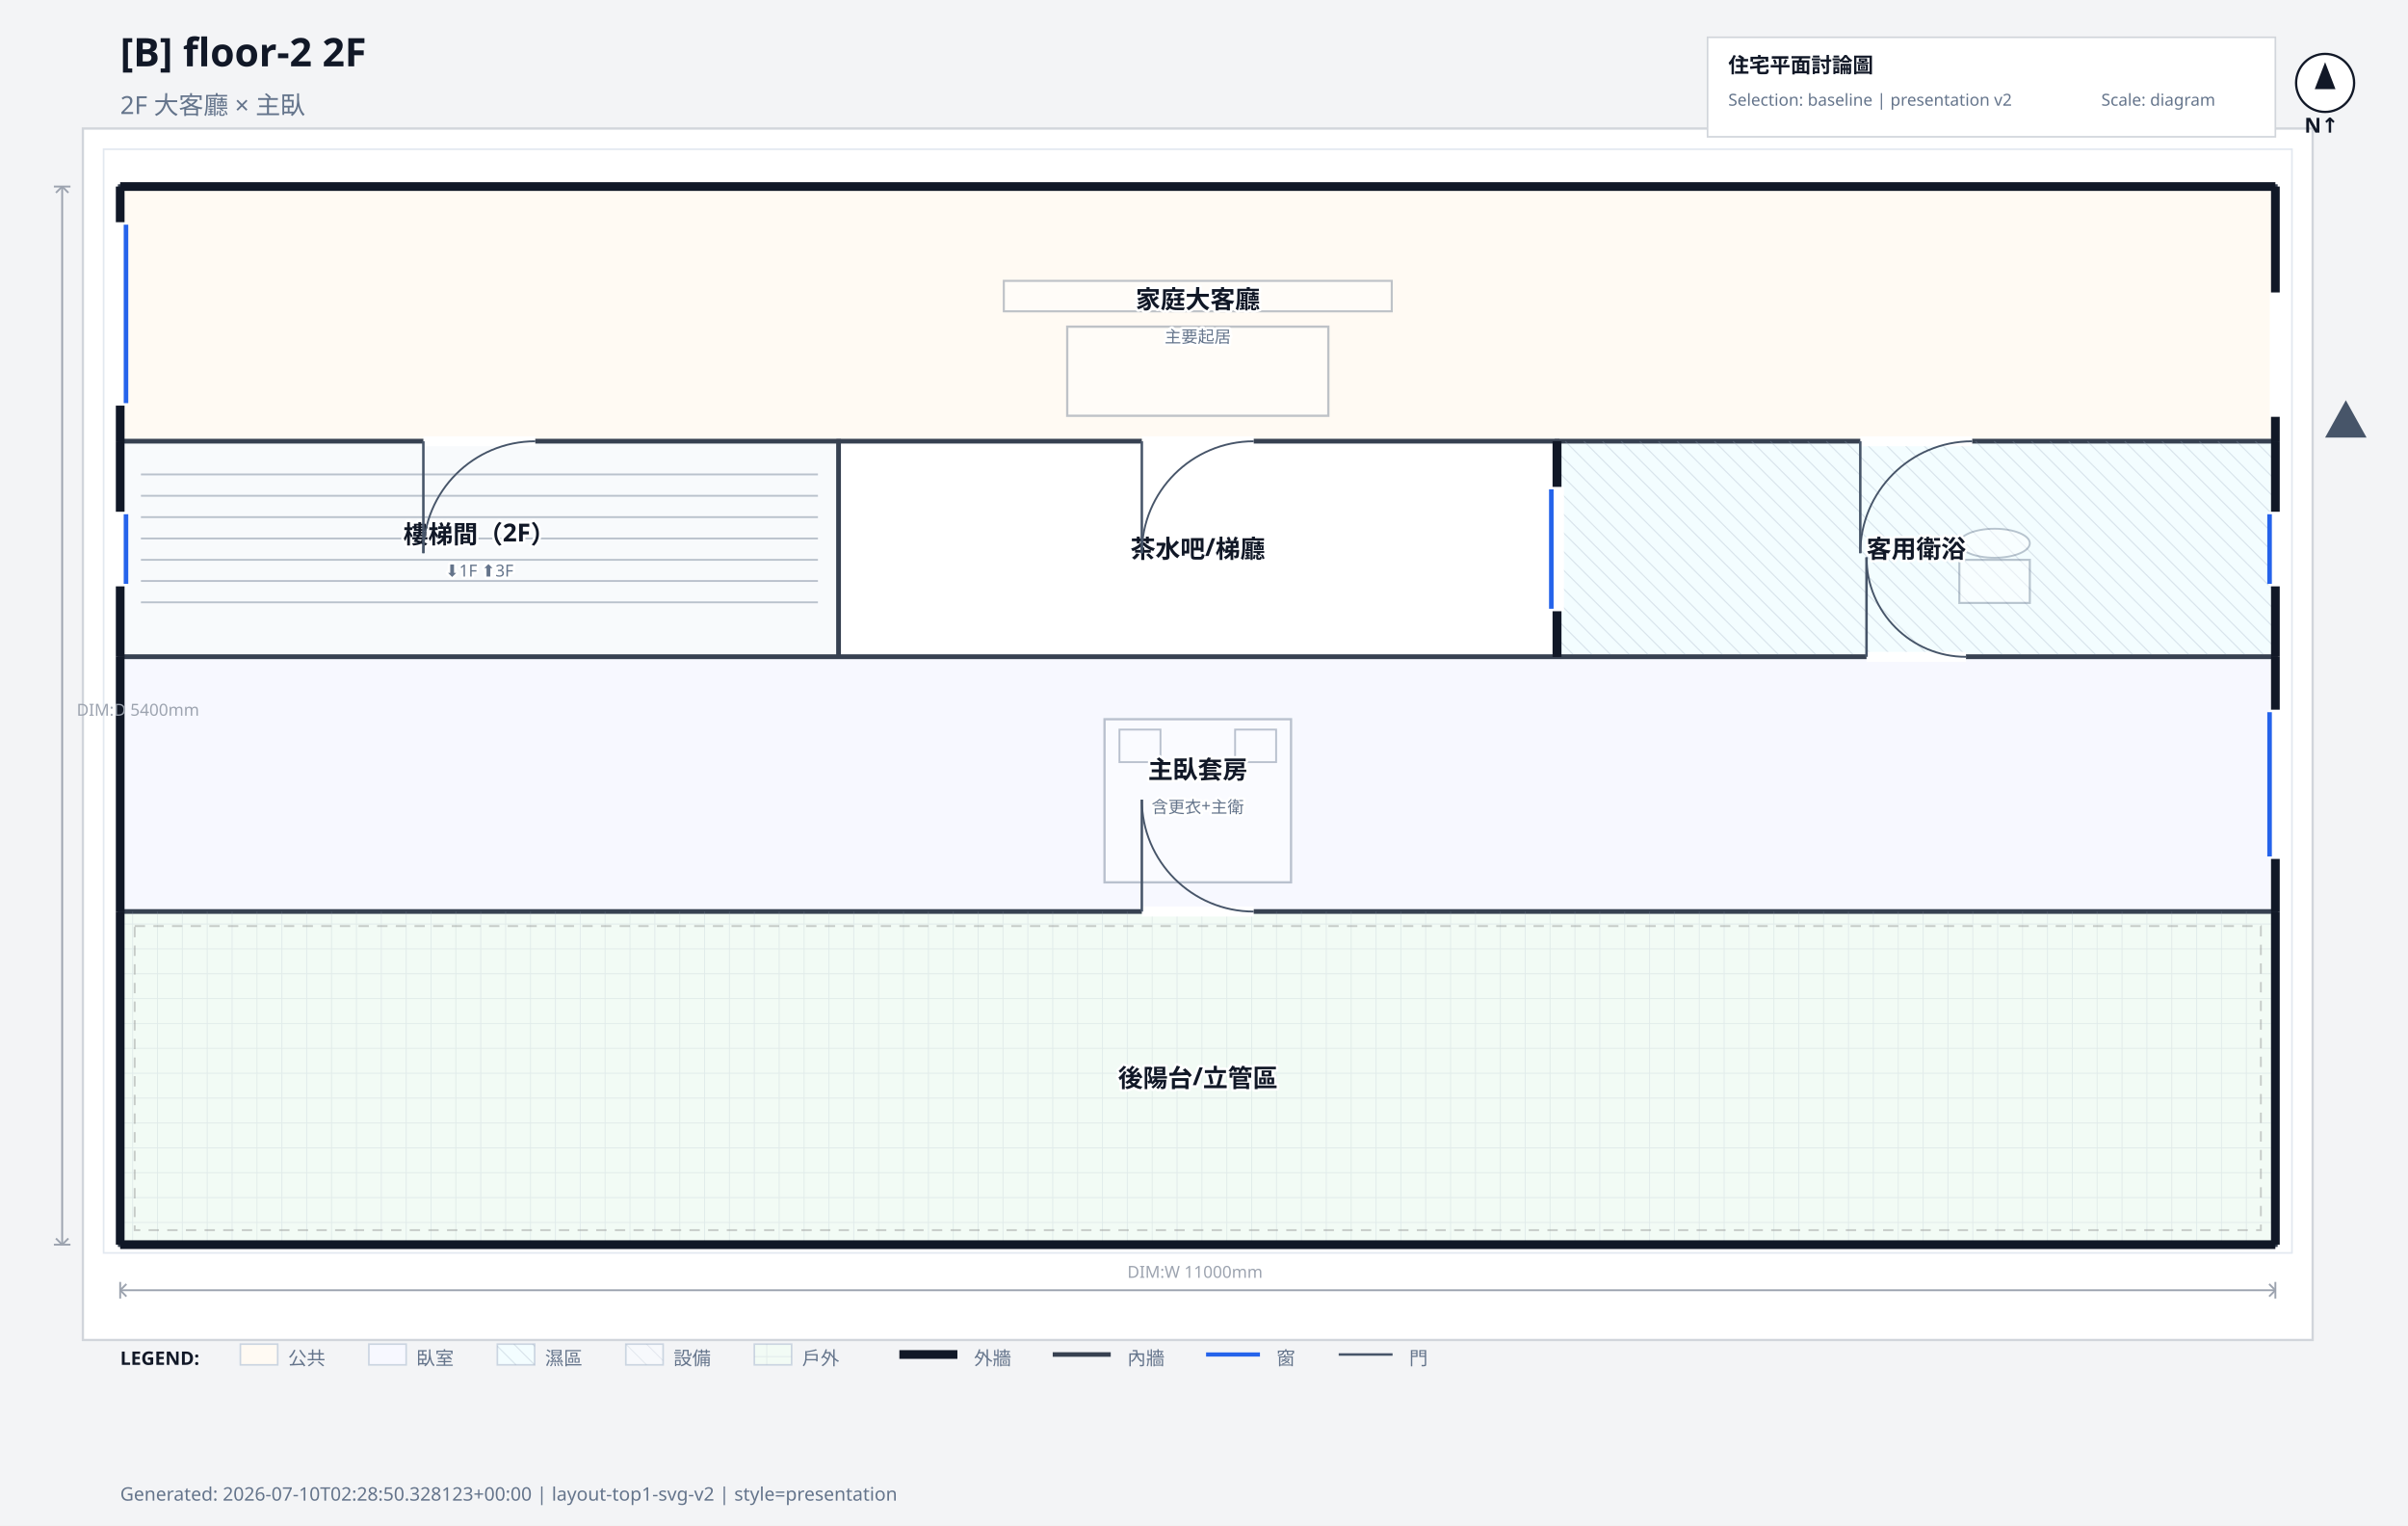
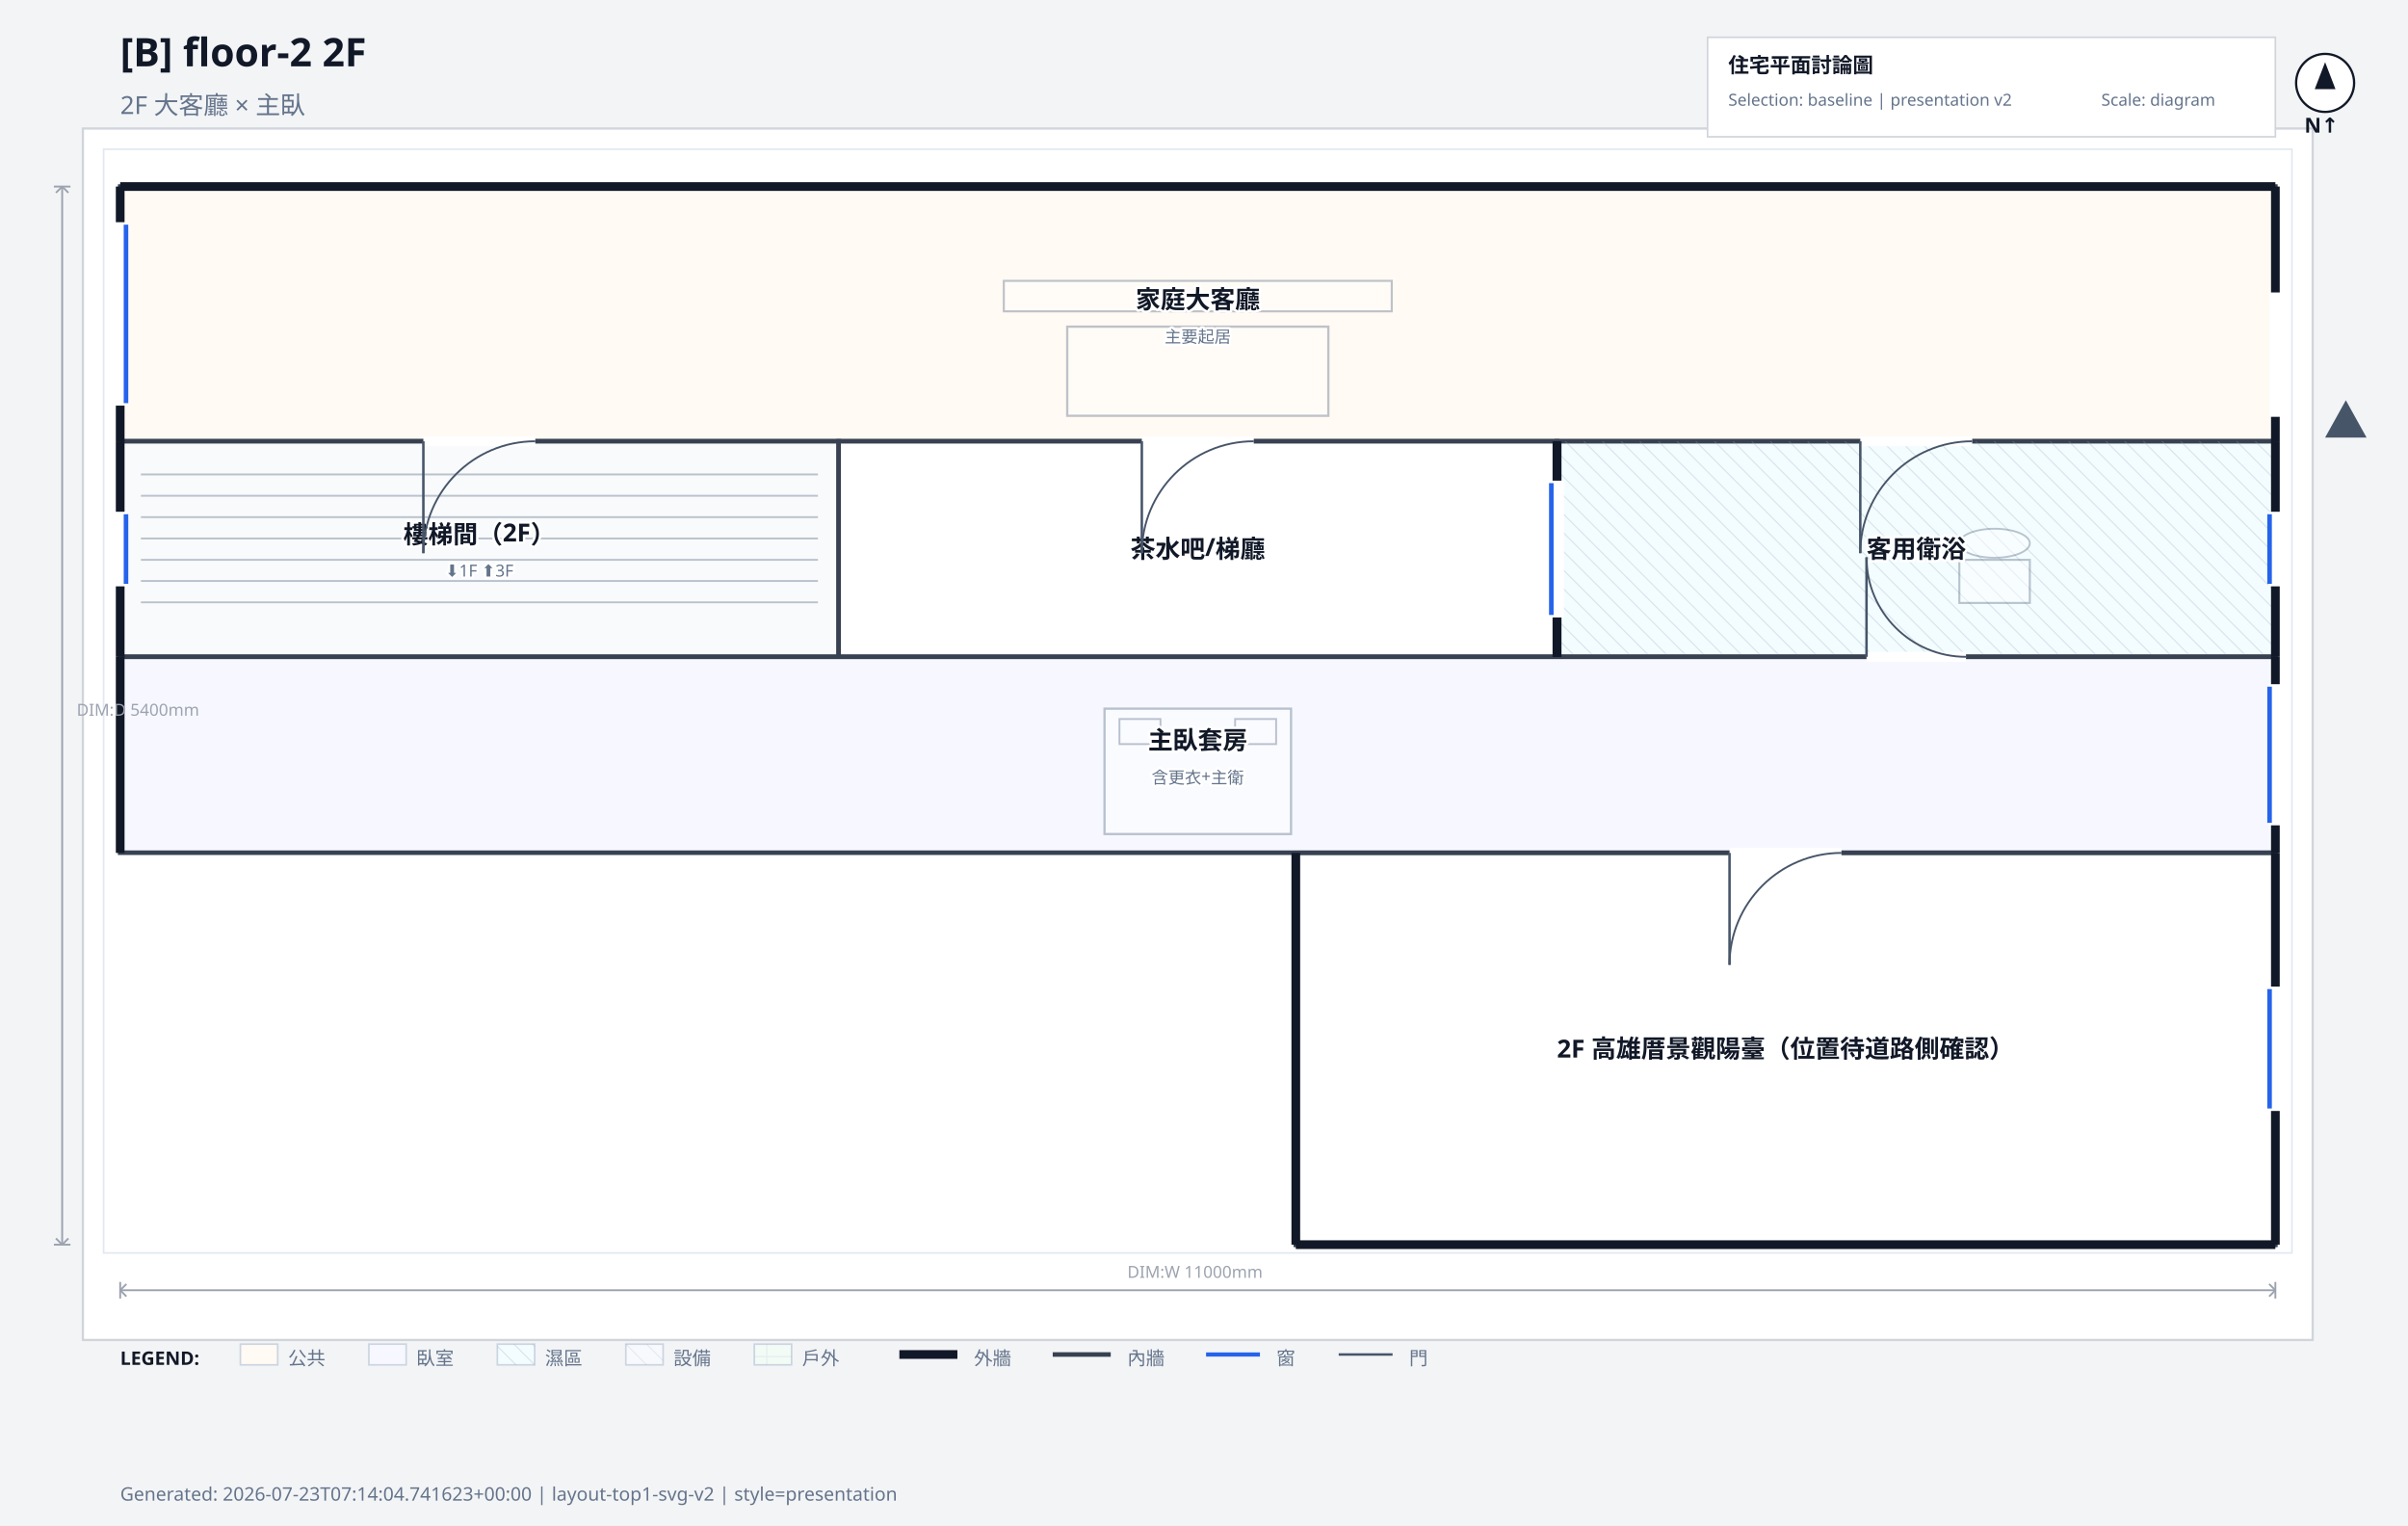
<svg xmlns="http://www.w3.org/2000/svg" width="1162" height="736" viewBox="0 0 1162 736" role="img" aria-label="B floor-2">
  <rect x="0" y="0" width="1162" height="736" fill="#f3f4f6" />
  <rect x="40.0" y="62.0" width="1076.0" height="584.5" fill="#ffffff" stroke="#d1d5db" stroke-width="1.1" />
  <rect x="50.0" y="72.0" width="1056.0" height="532.5" fill="none" stroke="#e2e8f0" stroke-width="0.8" />
  <text x="58.0" y="32.0" fill="#111827" font-size="19" font-family="Segoe UI, Microsoft JhengHei, sans-serif" font-weight="700">[B] floor-2 2F</text>
  <text x="58.0" y="55.0" fill="#64748b" font-size="12" font-family="Segoe UI, Microsoft JhengHei, sans-serif" font-weight="500">2F 大客廳 × 主臥</text>
  <rect x="824.0" y="18.0" width="274.0" height="48" fill="#ffffff" stroke="#d1d5db" stroke-width="0.8" />
  <text x="834.0" y="35.0" fill="#111827" font-size="10" font-family="Segoe UI, Microsoft JhengHei, sans-serif" font-weight="700">住宅平面討論圖</text>
  <text x="834.0" y="51.0" fill="#64748b" font-size="8" font-family="Segoe UI, Microsoft JhengHei, sans-serif" font-weight="500">Selection: baseline | presentation v2</text>
  <text x="1014.0" y="51.0" fill="#64748b" font-size="8" font-family="Segoe UI, Microsoft JhengHei, sans-serif" font-weight="500">Scale: diagram</text>
  <rect x="58.0" y="90.0" width="1040.0" height="122.9" fill="#fffaf3" stroke="#374151" stroke-width="2.2" />
  <g opacity="0.42">
    <rect x="515.0" y="157.6" width="126.0" height="43.0" fill="#ffffff" stroke="#64748b" stroke-width="1.1" />
    <rect x="484.4" y="135.5" width="187.2" height="14.7" fill="#ffffff" stroke="#64748b" stroke-width="1.0" />
  </g>
  <text x="578.0" y="144.5" fill="#111827" font-size="12" font-family="Segoe UI, Microsoft JhengHei, sans-serif" font-weight="700" text-anchor="middle" dominant-baseline="middle" paint-order="stroke" stroke="#ffffff" stroke-width="2.4" stroke-linejoin="round">家庭大客廳</text>
  <text x="578.0" y="162.5" fill="#64748b" font-size="8" font-family="Segoe UI, Microsoft JhengHei, sans-serif" font-weight="500" text-anchor="middle" dominant-baseline="middle" paint-order="stroke" stroke="#ffffff" stroke-width="2.4" stroke-linejoin="round">主要起居</text>
  <rect x="58.0" y="212.9" width="346.7" height="104.0" fill="#f8fafc" stroke="#374151" stroke-width="2.2" />
  <g opacity="0.42">
    <line x1="68.0" y1="228.9" x2="394.7" y2="228.9" stroke="#64748b" stroke-width="0.9" />
    <line x1="68.0" y1="239.2" x2="394.7" y2="239.2" stroke="#64748b" stroke-width="0.9" />
    <line x1="68.0" y1="249.5" x2="394.7" y2="249.5" stroke="#64748b" stroke-width="0.9" />
    <line x1="68.0" y1="259.8" x2="394.7" y2="259.8" stroke="#64748b" stroke-width="0.9" />
    <line x1="68.0" y1="270.1" x2="394.7" y2="270.1" stroke="#64748b" stroke-width="0.9" />
    <line x1="68.0" y1="280.3" x2="394.7" y2="280.3" stroke="#64748b" stroke-width="0.9" />
    <line x1="68.0" y1="290.6" x2="394.7" y2="290.6" stroke="#64748b" stroke-width="0.9" />
  </g>
  <text x="231.3" y="257.9" fill="#111827" font-size="12" font-family="Segoe UI, Microsoft JhengHei, sans-serif" font-weight="700" text-anchor="middle" dominant-baseline="middle" paint-order="stroke" stroke="#ffffff" stroke-width="2.4" stroke-linejoin="round">樓梯間（2F）</text>
  <text x="231.3" y="275.9" fill="#64748b" font-size="8" font-family="Segoe UI, Microsoft JhengHei, sans-serif" font-weight="500" text-anchor="middle" dominant-baseline="middle" paint-order="stroke" stroke="#ffffff" stroke-width="2.4" stroke-linejoin="round">⬇️1F ⬆️3F</text>
  <rect x="404.7" y="212.9" width="346.7" height="104.0" fill="#ffffff" stroke="#374151" stroke-width="2.2" />
  <g opacity="0.42">
</g>
  <text x="578.0" y="264.9" fill="#111827" font-size="12" font-family="Segoe UI, Microsoft JhengHei, sans-serif" font-weight="700" text-anchor="middle" dominant-baseline="middle" paint-order="stroke" stroke="#ffffff" stroke-width="2.4" stroke-linejoin="round">茶水吧/梯廳</text>
  <rect x="751.3" y="212.9" width="346.7" height="104.0" fill="#f3fdff" stroke="#374151" stroke-width="2.2" />
  <path data-hatch-kind="bath" d="M 751.3 307.9 L 760.3 316.9 M 751.3 298.9 L 769.3 316.9 M 751.3 289.9 L 778.3 316.9 M 751.3 280.9 L 787.3 316.9 M 751.3 271.9 L 796.3 316.9 M 751.3 262.9 L 805.3 316.9 M 751.3 253.9 L 814.3 316.9 M 751.3 244.9 L 823.3 316.9 M 751.3 235.9 L 832.3 316.9 M 751.3 226.9 L 841.3 316.9 M 751.3 217.9 L 850.3 316.9 M 755.3 212.9 L 859.3 316.9 M 764.3 212.9 L 868.3 316.9 M 773.3 212.9 L 877.3 316.9 M 782.3 212.9 L 886.3 316.9 M 791.3 212.9 L 895.3 316.9 M 800.3 212.9 L 904.3 316.9 M 809.3 212.9 L 913.3 316.9 M 818.3 212.9 L 922.3 316.9 M 827.3 212.9 L 931.3 316.9 M 836.3 212.9 L 940.3 316.9 M 845.3 212.9 L 949.3 316.9 M 854.3 212.9 L 958.3 316.9 M 863.3 212.9 L 967.3 316.9 M 872.3 212.9 L 976.3 316.9 M 881.3 212.9 L 985.3 316.9 M 890.3 212.9 L 994.3 316.9 M 899.3 212.9 L 1003.3 316.9 M 908.3 212.9 L 1012.3 316.9 M 917.3 212.9 L 1021.3 316.9 M 926.3 212.9 L 1030.3 316.9 M 935.3 212.9 L 1039.3 316.9 M 944.3 212.9 L 1048.3 316.9 M 953.3 212.9 L 1057.3 316.9 M 962.3 212.9 L 1066.3 316.9 M 971.3 212.9 L 1075.3 316.9 M 980.3 212.9 L 1084.3 316.9 M 989.3 212.9 L 1093.3 316.9 M 998.3 212.9 L 1098.0 312.6 M 1007.3 212.9 L 1098.0 303.6 M 1016.3 212.9 L 1098.0 294.6 M 1025.3 212.9 L 1098.0 285.6 M 1034.3 212.9 L 1098.0 276.6 M 1043.3 212.9 L 1098.0 267.6 M 1052.3 212.9 L 1098.0 258.6 M 1061.3 212.9 L 1098.0 249.6 M 1070.3 212.9 L 1098.0 240.6 M 1079.3 212.9 L 1098.0 231.6 M 1088.3 212.9 L 1098.0 222.6 M 1097.3 212.9 L 1098.0 213.6" fill="none" stroke="#94a3b8" stroke-width="0.55" opacity="0.28" pointer-events="none" />
  <g opacity="0.42">
    <rect x="945.5" y="270.1" width="34.0" height="20.8" fill="#ffffff" stroke="#64748b" stroke-width="1.0" />
    <ellipse cx="962.5" cy="262.1" rx="17.0" ry="7" fill="#ffffff" stroke="#64748b" stroke-width="0.9" />
  </g>
  <text x="924.7" y="264.9" fill="#111827" font-size="12" font-family="Segoe UI, Microsoft JhengHei, sans-serif" font-weight="700" text-anchor="middle" dominant-baseline="middle" paint-order="stroke" stroke="#ffffff" stroke-width="2.4" stroke-linejoin="round">客用衛浴</text>
-   <rect x="58.0" y="316.9" width="1040.0" height="122.9" fill="#f7f8ff" stroke="#374151" stroke-width="2.2" />
+   <rect x="58.0" y="316.9" width="1040.0" height="94.5" fill="#f7f8ff" stroke="#374151" stroke-width="2.2" />
  <g opacity="0.42">
-     <rect x="533.0" y="347.0" width="90.0" height="78.7" fill="#ffffff" stroke="#64748b" stroke-width="1.1" />
-     <rect x="540.2" y="352.0" width="19.8" height="15.7" fill="#ffffff" stroke="#64748b" stroke-width="0.9" />
-     <rect x="596.0" y="352.0" width="19.8" height="15.7" fill="#ffffff" stroke="#64748b" stroke-width="0.9" />
+     <rect x="533.0" y="341.9" width="90.0" height="60.5" fill="#ffffff" stroke="#64748b" stroke-width="1.1" />
+     <rect x="540.2" y="346.9" width="19.8" height="12.1" fill="#ffffff" stroke="#64748b" stroke-width="0.9" />
+     <rect x="596.0" y="346.9" width="19.8" height="12.1" fill="#ffffff" stroke="#64748b" stroke-width="0.9" />
  </g>
-   <text x="578.0" y="371.4" fill="#111827" font-size="12" font-family="Segoe UI, Microsoft JhengHei, sans-serif" font-weight="700" text-anchor="middle" dominant-baseline="middle" paint-order="stroke" stroke="#ffffff" stroke-width="2.4" stroke-linejoin="round">主臥套房</text>
-   <text x="578.0" y="389.4" fill="#64748b" font-size="8" font-family="Segoe UI, Microsoft JhengHei, sans-serif" font-weight="500" text-anchor="middle" dominant-baseline="middle" paint-order="stroke" stroke="#ffffff" stroke-width="2.4" stroke-linejoin="round">含更衣+主衛</text>
-   <rect x="58.0" y="439.8" width="1040.0" height="160.7" fill="#f2fbf5" stroke="#374151" stroke-width="2.2" />
-   <path data-hatch-kind="outdoor" d="M 64.0 439.8 V 600.5 M 76.0 439.8 V 600.5 M 88.0 439.8 V 600.5 M 100.0 439.8 V 600.5 M 112.0 439.8 V 600.5 M 124.0 439.8 V 600.5 M 136.0 439.8 V 600.5 M 148.0 439.8 V 600.5 M 160.0 439.8 V 600.5 M 172.0 439.8 V 600.5 M 184.0 439.8 V 600.5 M 196.0 439.8 V 600.5 M 208.0 439.8 V 600.5 M 220.0 439.8 V 600.5 M 232.0 439.8 V 600.5 M 244.0 439.8 V 600.5 M 256.0 439.8 V 600.5 M 268.0 439.8 V 600.5 M 280.0 439.8 V 600.5 M 292.0 439.8 V 600.5 M 304.0 439.8 V 600.5 M 316.0 439.8 V 600.5 M 328.0 439.8 V 600.5 M 340.0 439.8 V 600.5 M 352.0 439.8 V 600.5 M 364.0 439.8 V 600.5 M 376.0 439.8 V 600.5 M 388.0 439.8 V 600.5 M 400.0 439.8 V 600.5 M 412.0 439.8 V 600.5 M 424.0 439.8 V 600.5 M 436.0 439.8 V 600.5 M 448.0 439.8 V 600.5 M 460.0 439.8 V 600.5 M 472.0 439.8 V 600.5 M 484.0 439.8 V 600.5 M 496.0 439.8 V 600.5 M 508.0 439.8 V 600.5 M 520.0 439.8 V 600.5 M 532.0 439.8 V 600.5 M 544.0 439.8 V 600.5 M 556.0 439.8 V 600.5 M 568.0 439.8 V 600.5 M 580.0 439.8 V 600.5 M 592.0 439.8 V 600.5 M 604.0 439.8 V 600.5 M 616.0 439.8 V 600.5 M 628.0 439.8 V 600.5 M 640.0 439.8 V 600.5 M 652.0 439.8 V 600.5 M 664.0 439.8 V 600.5 M 676.0 439.8 V 600.5 M 688.0 439.8 V 600.5 M 700.0 439.8 V 600.5 M 712.0 439.8 V 600.5 M 724.0 439.8 V 600.5 M 736.0 439.8 V 600.5 M 748.0 439.8 V 600.5 M 760.0 439.8 V 600.5 M 772.0 439.8 V 600.5 M 784.0 439.8 V 600.5 M 796.0 439.8 V 600.5 M 808.0 439.8 V 600.5 M 820.0 439.8 V 600.5 M 832.0 439.8 V 600.5 M 844.0 439.8 V 600.5 M 856.0 439.8 V 600.5 M 868.0 439.8 V 600.5 M 880.0 439.8 V 600.5 M 892.0 439.8 V 600.5 M 904.0 439.8 V 600.5 M 916.0 439.8 V 600.5 M 928.0 439.8 V 600.5 M 940.0 439.8 V 600.5 M 952.0 439.8 V 600.5 M 964.0 439.8 V 600.5 M 976.0 439.8 V 600.5 M 988.0 439.8 V 600.5 M 1000.0 439.8 V 600.5 M 1012.0 439.8 V 600.5 M 1024.0 439.8 V 600.5 M 1036.0 439.8 V 600.5 M 1048.0 439.8 V 600.5 M 1060.0 439.8 V 600.5 M 1072.0 439.8 V 600.5 M 1084.0 439.8 V 600.5 M 1096.0 439.8 V 600.5 M 58.0 445.8 H 1098.0 M 58.0 457.8 H 1098.0 M 58.0 469.8 H 1098.0 M 58.0 481.8 H 1098.0 M 58.0 493.8 H 1098.0 M 58.0 505.8 H 1098.0 M 58.0 517.8 H 1098.0 M 58.0 529.8 H 1098.0 M 58.0 541.8 H 1098.0 M 58.0 553.8 H 1098.0 M 58.0 565.8 H 1098.0 M 58.0 577.8 H 1098.0 M 58.0 589.8 H 1098.0" fill="none" stroke="#94a3b8" stroke-width="0.45" opacity="0.18" pointer-events="none" />
+   <text x="578.0" y="357.2" fill="#111827" font-size="12" font-family="Segoe UI, Microsoft JhengHei, sans-serif" font-weight="700" text-anchor="middle" dominant-baseline="middle" paint-order="stroke" stroke="#ffffff" stroke-width="2.4" stroke-linejoin="round">主臥套房</text>
+   <text x="578.0" y="375.2" fill="#64748b" font-size="8" font-family="Segoe UI, Microsoft JhengHei, sans-serif" font-weight="500" text-anchor="middle" dominant-baseline="middle" paint-order="stroke" stroke="#ffffff" stroke-width="2.4" stroke-linejoin="round">含更衣+主衛</text>
+   <rect x="625.3" y="411.5" width="472.7" height="189.1" fill="#ffffff" stroke="#374151" stroke-width="2.2" />
  <g opacity="0.42">
-     <rect x="65.0" y="446.8" width="1026.0" height="146.7" fill="none" stroke="#8a8a8a" stroke-dasharray="5 4" stroke-width="0.9" />
-   </g>
-   <text x="578.0" y="520.2" fill="#111827" font-size="12" font-family="Segoe UI, Microsoft JhengHei, sans-serif" font-weight="700" text-anchor="middle" dominant-baseline="middle" paint-order="stroke" stroke="#ffffff" stroke-width="2.4" stroke-linejoin="round">後陽台/立管區</text>
+ </g>
+   <text x="861.6" y="506.0" fill="#111827" font-size="12" font-family="Segoe UI, Microsoft JhengHei, sans-serif" font-weight="700" text-anchor="middle" dominant-baseline="middle" paint-order="stroke" stroke="#ffffff" stroke-width="2.4" stroke-linejoin="round">2F 高雄厝景觀陽臺（位置待道路側確認）</text>
  <line x1="58.0" y1="90.0" x2="1098.0" y2="90.0" stroke="#111827" stroke-width="4.2" />
  <line x1="1098.0" y1="90.0" x2="1098.0" y2="212.9" stroke="#111827" stroke-width="4.2" />
  <line x1="58.0" y1="90.0" x2="58.0" y2="212.9" stroke="#111827" stroke-width="4.2" />
  <line x1="58.0" y1="212.9" x2="58.0" y2="316.9" stroke="#111827" stroke-width="4.2" />
  <line x1="751.4" y1="212.9" x2="751.4" y2="316.9" stroke="#111827" stroke-width="4.2" />
  <line x1="1098.0" y1="212.9" x2="1098.0" y2="316.9" stroke="#111827" stroke-width="4.2" />
  <line x1="751.3" y1="212.9" x2="751.3" y2="316.9" stroke="#111827" stroke-width="4.2" />
-   <line x1="1098.0" y1="316.9" x2="1098.0" y2="439.8" stroke="#111827" stroke-width="4.2" />
-   <line x1="58.0" y1="316.9" x2="58.0" y2="439.8" stroke="#111827" stroke-width="4.2" />
-   <line x1="1098.0" y1="439.8" x2="1098.0" y2="600.5" stroke="#111827" stroke-width="4.2" />
-   <line x1="58.0" y1="600.5" x2="1098.0" y2="600.5" stroke="#111827" stroke-width="4.2" />
-   <line x1="58.0" y1="439.8" x2="58.0" y2="600.5" stroke="#111827" stroke-width="4.2" />
-   <line x1="58.0" y1="107.2" x2="58.0" y2="195.7" stroke="#ffffff" stroke-width="6.6" />
-   <line x1="60.8" y1="108.4" x2="60.8" y2="194.5" stroke="#2563eb" stroke-width="2.2" />
-   <line x1="58.0" y1="246.9" x2="58.0" y2="282.9" stroke="#ffffff" stroke-width="6.6" />
-   <line x1="60.8" y1="248.1" x2="60.8" y2="281.7" stroke="#2563eb" stroke-width="2.2" />
-   <line x1="751.4" y1="234.9" x2="751.4" y2="294.9" stroke="#ffffff" stroke-width="6.6" />
-   <line x1="748.6" y1="236.1" x2="748.6" y2="293.7" stroke="#2563eb" stroke-width="2.2" />
-   <line x1="1098.0" y1="246.9" x2="1098.0" y2="282.9" stroke="#ffffff" stroke-width="6.6" />
-   <line x1="1095.2" y1="248.1" x2="1095.2" y2="281.7" stroke="#2563eb" stroke-width="2.2" />
-   <line x1="1098.0" y1="342.4" x2="1098.0" y2="414.4" stroke="#ffffff" stroke-width="6.6" />
-   <line x1="1095.2" y1="343.6" x2="1095.2" y2="413.2" stroke="#2563eb" stroke-width="2.2" />
-   <line x1="204.3" y1="212.9" x2="258.3" y2="212.9" stroke="#ffffff" stroke-width="4.8" />
-   <line x1="204.3" y1="212.9" x2="204.3" y2="266.9" stroke="#475569" stroke-width="1.2" />
-   <path d="M 258.3 212.9 A 54.0 54.0 0 0 0 204.3 266.9" fill="none" stroke="#475569" stroke-width="0.9" />
-   <line x1="551.0" y1="212.9" x2="605.0" y2="212.9" stroke="#ffffff" stroke-width="4.8" />
-   <line x1="551.0" y1="212.9" x2="551.0" y2="266.9" stroke="#475569" stroke-width="1.2" />
-   <path d="M 605.0 212.9 A 54.0 54.0 0 0 0 551.0 266.9" fill="none" stroke="#475569" stroke-width="0.9" />
-   <line x1="897.7" y1="212.9" x2="951.7" y2="212.9" stroke="#ffffff" stroke-width="4.8" />
-   <line x1="897.7" y1="212.9" x2="897.7" y2="266.9" stroke="#475569" stroke-width="1.2" />
-   <path d="M 951.7 212.9 A 54.0 54.0 0 0 0 897.7 266.9" fill="none" stroke="#475569" stroke-width="0.9" />
-   <line x1="900.7" y1="316.9" x2="948.7" y2="316.9" stroke="#ffffff" stroke-width="4.8" />
-   <line x1="900.7" y1="316.9" x2="900.7" y2="268.9" stroke="#475569" stroke-width="1.2" />
-   <path d="M 948.7 316.9 A 48.0 48.0 0 0 1 900.7 268.9" fill="none" stroke="#475569" stroke-width="0.9" />
-   <line x1="551.0" y1="439.8" x2="605.0" y2="439.8" stroke="#ffffff" stroke-width="4.8" />
-   <line x1="551.0" y1="439.8" x2="551.0" y2="385.8" stroke="#475569" stroke-width="1.2" />
-   <path d="M 605.0 439.8 A 54.0 54.0 0 0 1 551.0 385.8" fill="none" stroke="#475569" stroke-width="0.9" />
-   <line x1="1098.0" y1="141.1" x2="1098.0" y2="201.1" stroke="#ffffff" stroke-width="5.4" />
-   <polygon points="1122.0,211.1 1142.0,211.1 1132.0,193.1" fill="#475569" />
+   <line x1="1098.0" y1="316.9" x2="1098.0" y2="411.5" stroke="#111827" stroke-width="4.2" />
+   <line x1="58.0" y1="316.9" x2="58.0" y2="411.5" stroke="#111827" stroke-width="4.2" />
+   <line x1="1098.0" y1="411.5" x2="1098.0" y2="600.5" stroke="#111827" stroke-width="4.2" />
+   <line x1="625.3" y1="600.5" x2="1098.0" y2="600.5" stroke="#111827" stroke-width="4.2" />
+   <line x1="625.3" y1="411.5" x2="625.3" y2="600.5" stroke="#111827" stroke-width="4.2" />
+   <g data-marker="window">
+     <line x1="58.0" y1="107.2" x2="58.0" y2="195.7" stroke="#ffffff" stroke-width="6.6" />
+     <line x1="60.8" y1="108.4" x2="60.8" y2="194.5" stroke="#2563eb" stroke-width="2.2" />
+   </g>
+   <g data-marker="window">
+     <line x1="58.0" y1="246.9" x2="58.0" y2="282.9" stroke="#ffffff" stroke-width="6.6" />
+     <line x1="60.8" y1="248.1" x2="60.8" y2="281.7" stroke="#2563eb" stroke-width="2.2" />
+   </g>
+   <g data-marker="window">
+     <line x1="751.4" y1="231.9" x2="751.4" y2="297.9" stroke="#ffffff" stroke-width="6.6" />
+     <line x1="748.6" y1="233.1" x2="748.6" y2="296.7" stroke="#2563eb" stroke-width="2.2" />
+   </g>
+   <g data-marker="window">
+     <line x1="1098.0" y1="246.9" x2="1098.0" y2="282.9" stroke="#ffffff" stroke-width="6.6" />
+     <line x1="1095.2" y1="248.1" x2="1095.2" y2="281.7" stroke="#2563eb" stroke-width="2.2" />
+   </g>
+   <g data-marker="window">
+     <line x1="1098.0" y1="330.1" x2="1098.0" y2="398.2" stroke="#ffffff" stroke-width="6.6" />
+     <line x1="1095.2" y1="331.3" x2="1095.2" y2="397.0" stroke="#2563eb" stroke-width="2.2" />
+   </g>
+   <g data-marker="window">
+     <line x1="1098.0" y1="476.0" x2="1098.0" y2="536.0" stroke="#ffffff" stroke-width="6.6" />
+     <line x1="1095.2" y1="477.2" x2="1095.2" y2="534.8" stroke="#2563eb" stroke-width="2.2" />
+   </g>
+   <g data-marker="door">
+     <line x1="204.3" y1="212.9" x2="258.3" y2="212.9" stroke="#ffffff" stroke-width="4.8" />
+     <line x1="204.3" y1="212.9" x2="204.3" y2="266.9" stroke="#475569" stroke-width="1.2" />
+     <path d="M 258.3 212.9 A 54.0 54.0 0 0 0 204.3 266.9" fill="none" stroke="#475569" stroke-width="0.9" />
+   </g>
+   <g data-marker="door">
+     <line x1="551.0" y1="212.9" x2="605.0" y2="212.9" stroke="#ffffff" stroke-width="4.8" />
+     <line x1="551.0" y1="212.9" x2="551.0" y2="266.9" stroke="#475569" stroke-width="1.2" />
+     <path d="M 605.0 212.9 A 54.0 54.0 0 0 0 551.0 266.9" fill="none" stroke="#475569" stroke-width="0.9" />
+   </g>
+   <g data-marker="door">
+     <line x1="897.7" y1="212.9" x2="951.7" y2="212.9" stroke="#ffffff" stroke-width="4.8" />
+     <line x1="897.7" y1="212.9" x2="897.7" y2="266.9" stroke="#475569" stroke-width="1.2" />
+     <path d="M 951.7 212.9 A 54.0 54.0 0 0 0 897.7 266.9" fill="none" stroke="#475569" stroke-width="0.9" />
+   </g>
+   <g data-marker="door">
+     <line x1="900.7" y1="316.9" x2="948.7" y2="316.9" stroke="#ffffff" stroke-width="4.8" />
+     <line x1="900.7" y1="316.9" x2="900.7" y2="268.9" stroke="#475569" stroke-width="1.2" />
+     <path d="M 948.7 316.9 A 48.0 48.0 0 0 1 900.7 268.9" fill="none" stroke="#475569" stroke-width="0.9" />
+   </g>
+   <g data-marker="door">
+     <line x1="834.6" y1="411.5" x2="888.6" y2="411.5" stroke="#ffffff" stroke-width="4.8" />
+     <line x1="834.6" y1="411.5" x2="834.6" y2="465.5" stroke="#475569" stroke-width="1.2" />
+     <path d="M 888.6 411.5 A 54.0 54.0 0 0 0 834.6 465.5" fill="none" stroke="#475569" stroke-width="0.9" />
+   </g>
+   <g data-marker="entrance">
+     <line x1="1098.0" y1="141.1" x2="1098.0" y2="201.1" stroke="#ffffff" stroke-width="5.4" />
+     <polygon points="1122.0,211.1 1142.0,211.1 1132.0,193.1" fill="#475569" />
+   </g>
  <line x1="58.0" y1="622.5" x2="1098.0" y2="622.5" stroke="#9ca3af" stroke-width="0.9" />
  <line x1="58.0" y1="618.5" x2="58.0" y2="626.5" stroke="#9ca3af" stroke-width="0.9" />
  <line x1="1098.0" y1="618.5" x2="1098.0" y2="626.5" stroke="#9ca3af" stroke-width="0.9" />
  <line x1="61.0" y1="619.5" x2="58.0" y2="622.5" stroke="#9ca3af" stroke-width="0.9" />
  <line x1="61.0" y1="625.5" x2="58.0" y2="622.5" stroke="#9ca3af" stroke-width="0.9" />
  <line x1="1095.0" y1="619.5" x2="1098.0" y2="622.5" stroke="#9ca3af" stroke-width="0.9" />
  <line x1="1095.0" y1="625.5" x2="1098.0" y2="622.5" stroke="#9ca3af" stroke-width="0.9" />
  <text x="544.0" y="616.5" fill="#9ca3af" font-size="8" font-family="Segoe UI, Microsoft JhengHei, sans-serif" font-weight="500">DIM:W 11000mm</text>
  <line x1="30.0" y1="90.0" x2="30.0" y2="600.5" stroke="#9ca3af" stroke-width="0.9" />
  <line x1="26.0" y1="90.0" x2="34.0" y2="90.0" stroke="#9ca3af" stroke-width="0.9" />
  <line x1="26.0" y1="600.5" x2="34.0" y2="600.5" stroke="#9ca3af" stroke-width="0.9" />
  <line x1="27.0" y1="93.0" x2="30.0" y2="90.0" stroke="#9ca3af" stroke-width="0.9" />
  <line x1="33.0" y1="93.0" x2="30.0" y2="90.0" stroke="#9ca3af" stroke-width="0.9" />
  <line x1="27.0" y1="597.5" x2="30.0" y2="600.5" stroke="#9ca3af" stroke-width="0.9" />
  <line x1="33.0" y1="597.5" x2="30.0" y2="600.5" stroke="#9ca3af" stroke-width="0.9" />
  <text x="37.0" y="345.3" fill="#9ca3af" font-size="8" font-family="Segoe UI, Microsoft JhengHei, sans-serif" font-weight="500">DIM:D 5400mm</text>
  <circle cx="1122.0" cy="40.0" r="14.0" fill="#ffffff" stroke="#111827" stroke-width="1.1" />
  <polygon points="1122.0,30.0 1117.0,43.0 1127.0,43.0" fill="#111827" />
  <text x="1112.0" y="64.0" fill="#111827" font-size="10" font-family="Segoe UI, Microsoft JhengHei, sans-serif" font-weight="700">N↑</text>
  <text x="58.0" y="658.5" fill="#111827" font-size="9" font-family="Segoe UI, Microsoft JhengHei, sans-serif" font-weight="700">LEGEND:</text>
  <rect x="116.0" y="648.5" width="18" height="10" fill="#fffaf3" stroke="#cbd5e1" stroke-width="0.8" />
  <text x="139.0" y="658.5" fill="#64748b" font-size="9" font-family="Segoe UI, Microsoft JhengHei, sans-serif" font-weight="500">公共</text>
  <rect x="178.0" y="648.5" width="18" height="10" fill="#f7f8ff" stroke="#cbd5e1" stroke-width="0.8" />
  <text x="201.0" y="658.5" fill="#64748b" font-size="9" font-family="Segoe UI, Microsoft JhengHei, sans-serif" font-weight="500">臥室</text>
  <rect x="240.0" y="648.5" width="18" height="10" fill="#f3fdff" stroke="#cbd5e1" stroke-width="0.8" />
  <path data-hatch-kind="bath" d="M 240.0 649.5 L 249.0 658.5 M 248.0 648.5 L 258.0 658.5 M 257.0 648.5 L 258.0 649.5" fill="none" stroke="#94a3b8" stroke-width="0.55" opacity="0.28" pointer-events="none" />
  <text x="263.0" y="658.5" fill="#64748b" font-size="9" font-family="Segoe UI, Microsoft JhengHei, sans-serif" font-weight="500">濕區</text>
  <rect x="302.0" y="648.5" width="18" height="10" fill="#f7f9fc" stroke="#cbd5e1" stroke-width="0.8" />
  <path data-hatch-kind="service" d="M 302.0 648.5 L 312.0 658.5 M 312.0 648.5 L 320.0 656.5" fill="none" stroke="#94a3b8" stroke-width="0.50" opacity="0.20" pointer-events="none" />
  <text x="325.0" y="658.5" fill="#64748b" font-size="9" font-family="Segoe UI, Microsoft JhengHei, sans-serif" font-weight="500">設備</text>
  <rect x="364.0" y="648.5" width="18" height="10" fill="#f2fbf5" stroke="#cbd5e1" stroke-width="0.8" />
  <path data-hatch-kind="outdoor" d="M 370.0 648.5 V 658.5 M 364.0 654.5 H 382.0" fill="none" stroke="#94a3b8" stroke-width="0.45" opacity="0.18" pointer-events="none" />
  <text x="387.0" y="658.5" fill="#64748b" font-size="9" font-family="Segoe UI, Microsoft JhengHei, sans-serif" font-weight="500">戶外</text>
  <line x1="434.0" y1="653.5" x2="462.0" y2="653.5" stroke="#111827" stroke-width="4.2" />
  <text x="470.0" y="658.5" fill="#64748b" font-size="9" font-family="Segoe UI, Microsoft JhengHei, sans-serif" font-weight="500">外牆</text>
  <line x1="508.0" y1="653.5" x2="536.0" y2="653.5" stroke="#374151" stroke-width="2.2" />
  <text x="544.0" y="658.5" fill="#64748b" font-size="9" font-family="Segoe UI, Microsoft JhengHei, sans-serif" font-weight="500">內牆</text>
  <line x1="582.0" y1="653.5" x2="608.0" y2="653.5" stroke="#2563eb" stroke-width="2.0" />
  <text x="616.0" y="658.5" fill="#64748b" font-size="9" font-family="Segoe UI, Microsoft JhengHei, sans-serif" font-weight="500">窗</text>
  <line x1="646.0" y1="653.5" x2="672.0" y2="653.5" stroke="#475569" stroke-width="1.2" />
  <text x="680.0" y="658.5" fill="#64748b" font-size="9" font-family="Segoe UI, Microsoft JhengHei, sans-serif" font-weight="500">門</text>
-   <text x="58.0" y="724.0" fill="#64748b" font-size="9" font-family="Segoe UI, Microsoft JhengHei, sans-serif" font-weight="400">Generated: 2026-07-10T02:28:50.328123+00:00 | layout-top1-svg-v2 | style=presentation</text>
+   <text x="58.0" y="724.0" fill="#64748b" font-size="9" font-family="Segoe UI, Microsoft JhengHei, sans-serif" font-weight="400">Generated: 2026-07-23T07:14:04.741623+00:00 | layout-top1-svg-v2 | style=presentation</text>
</svg>
